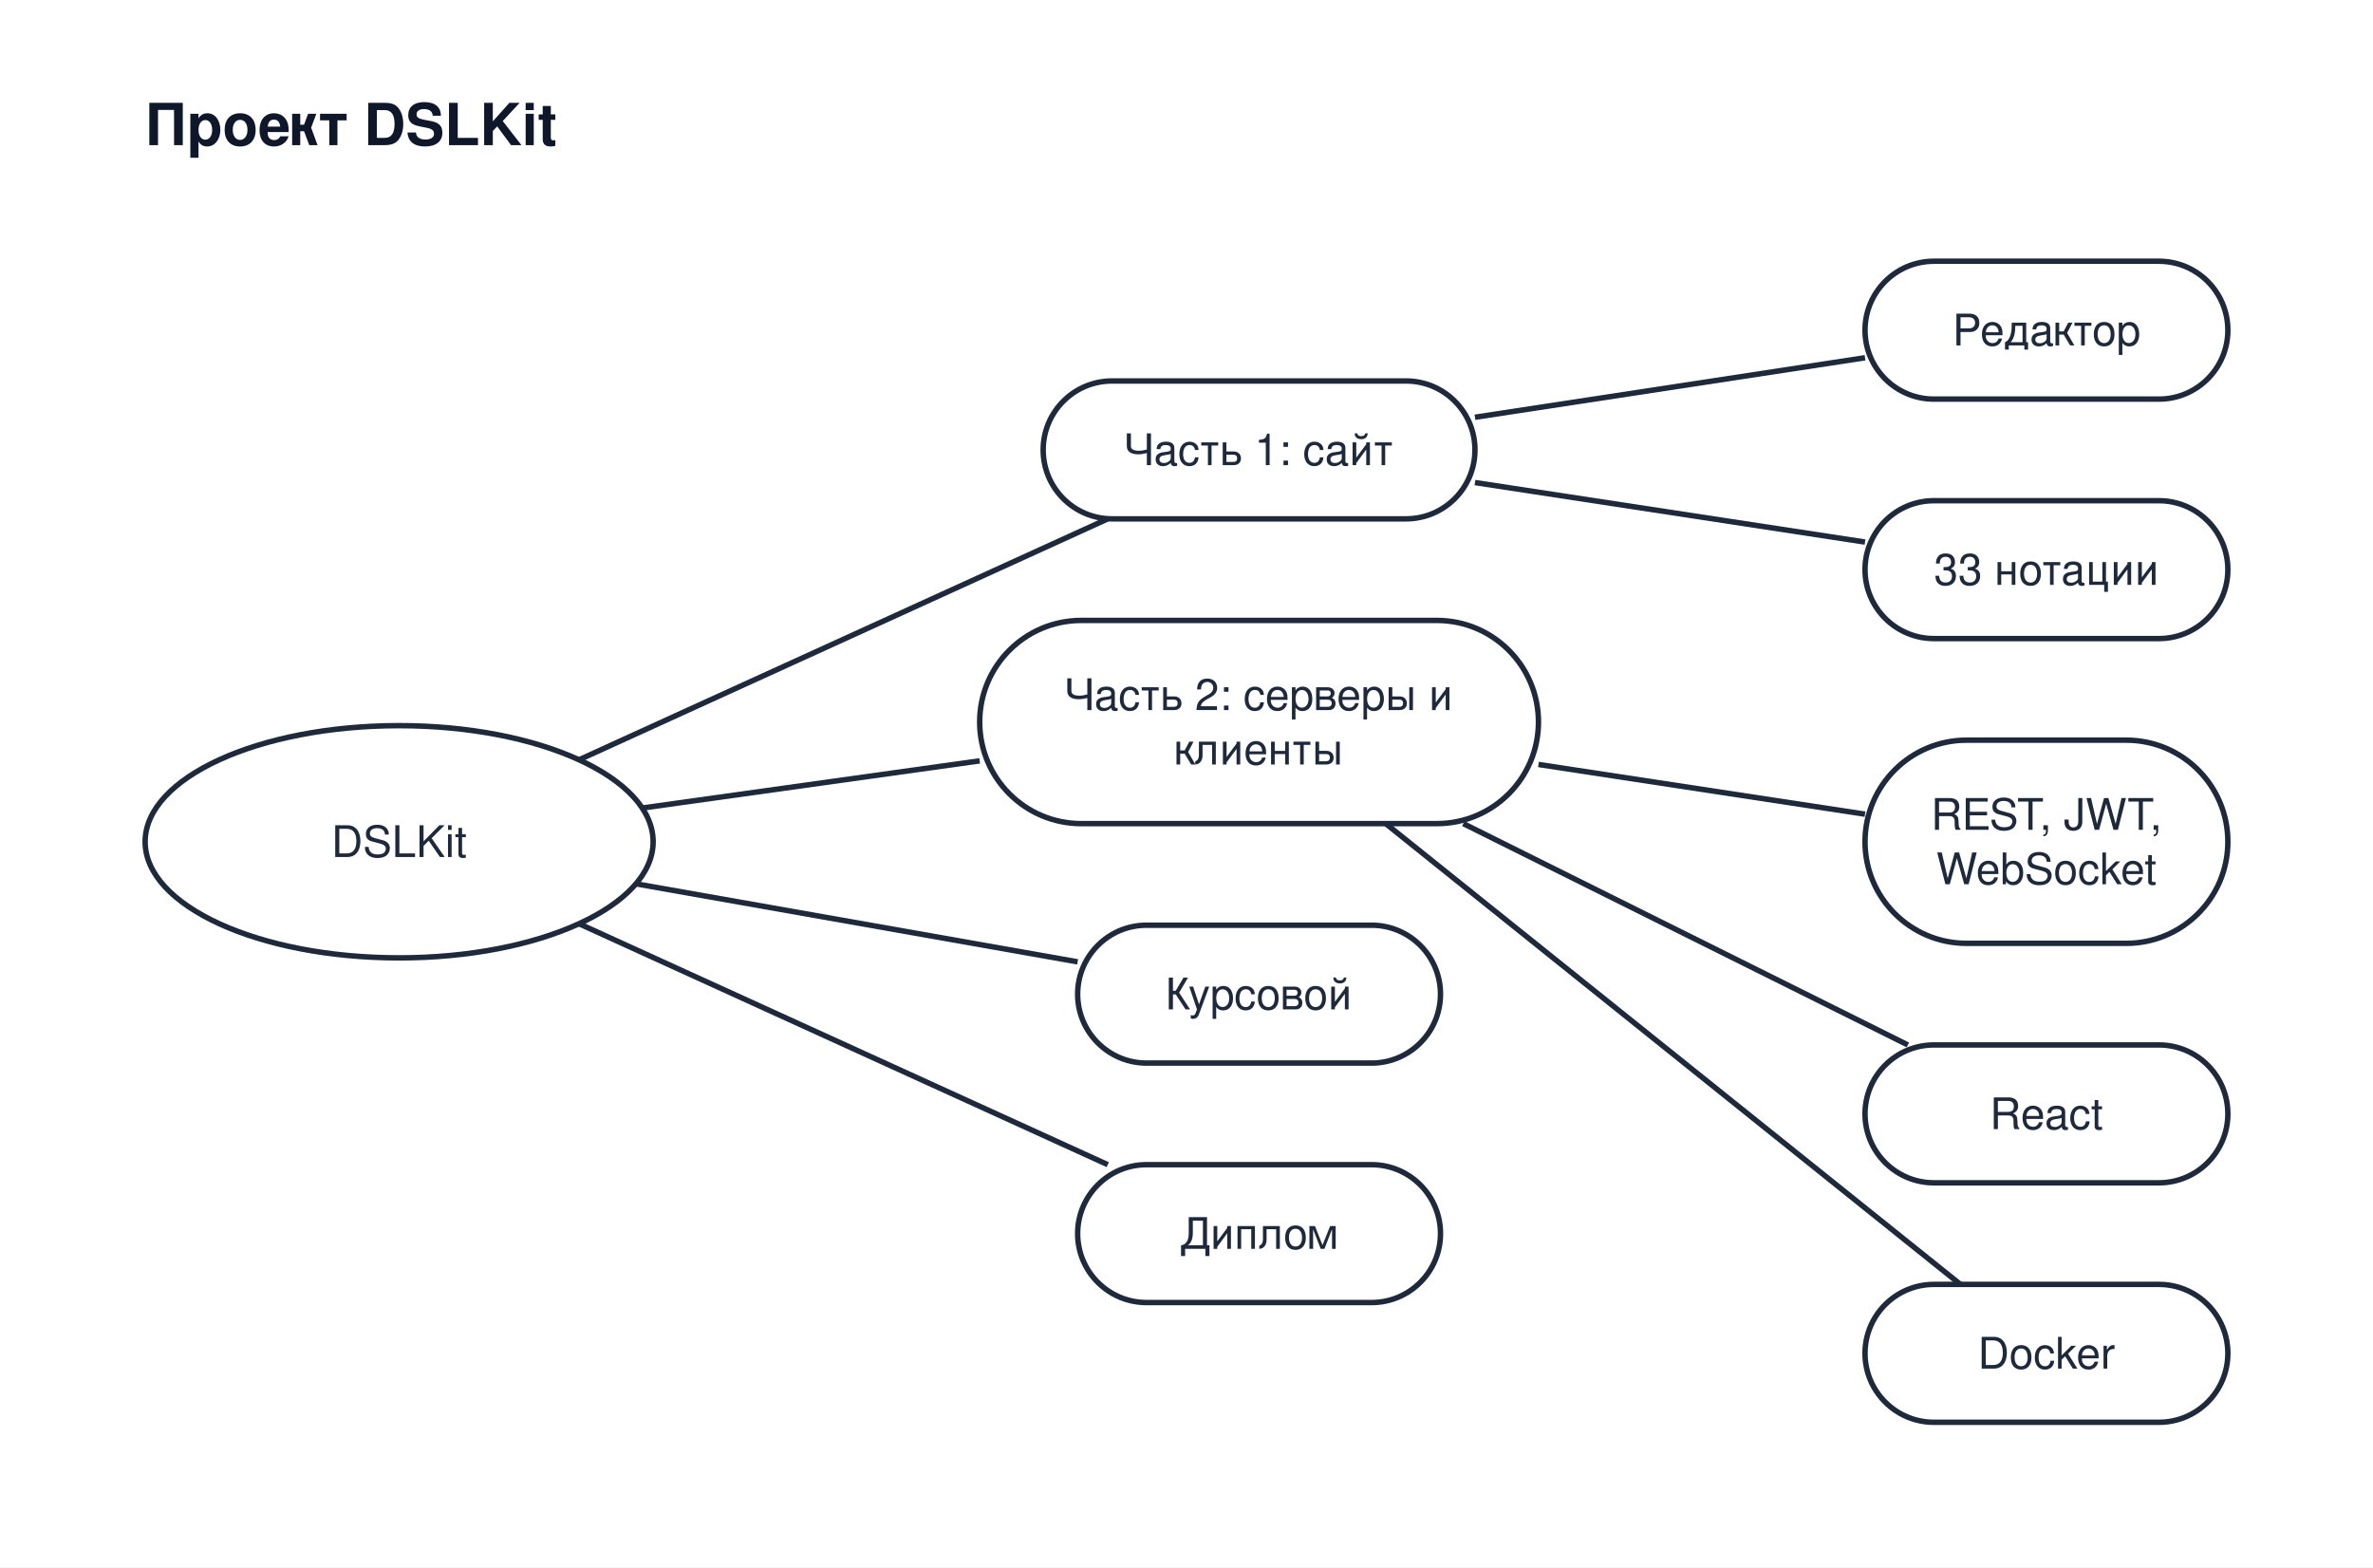
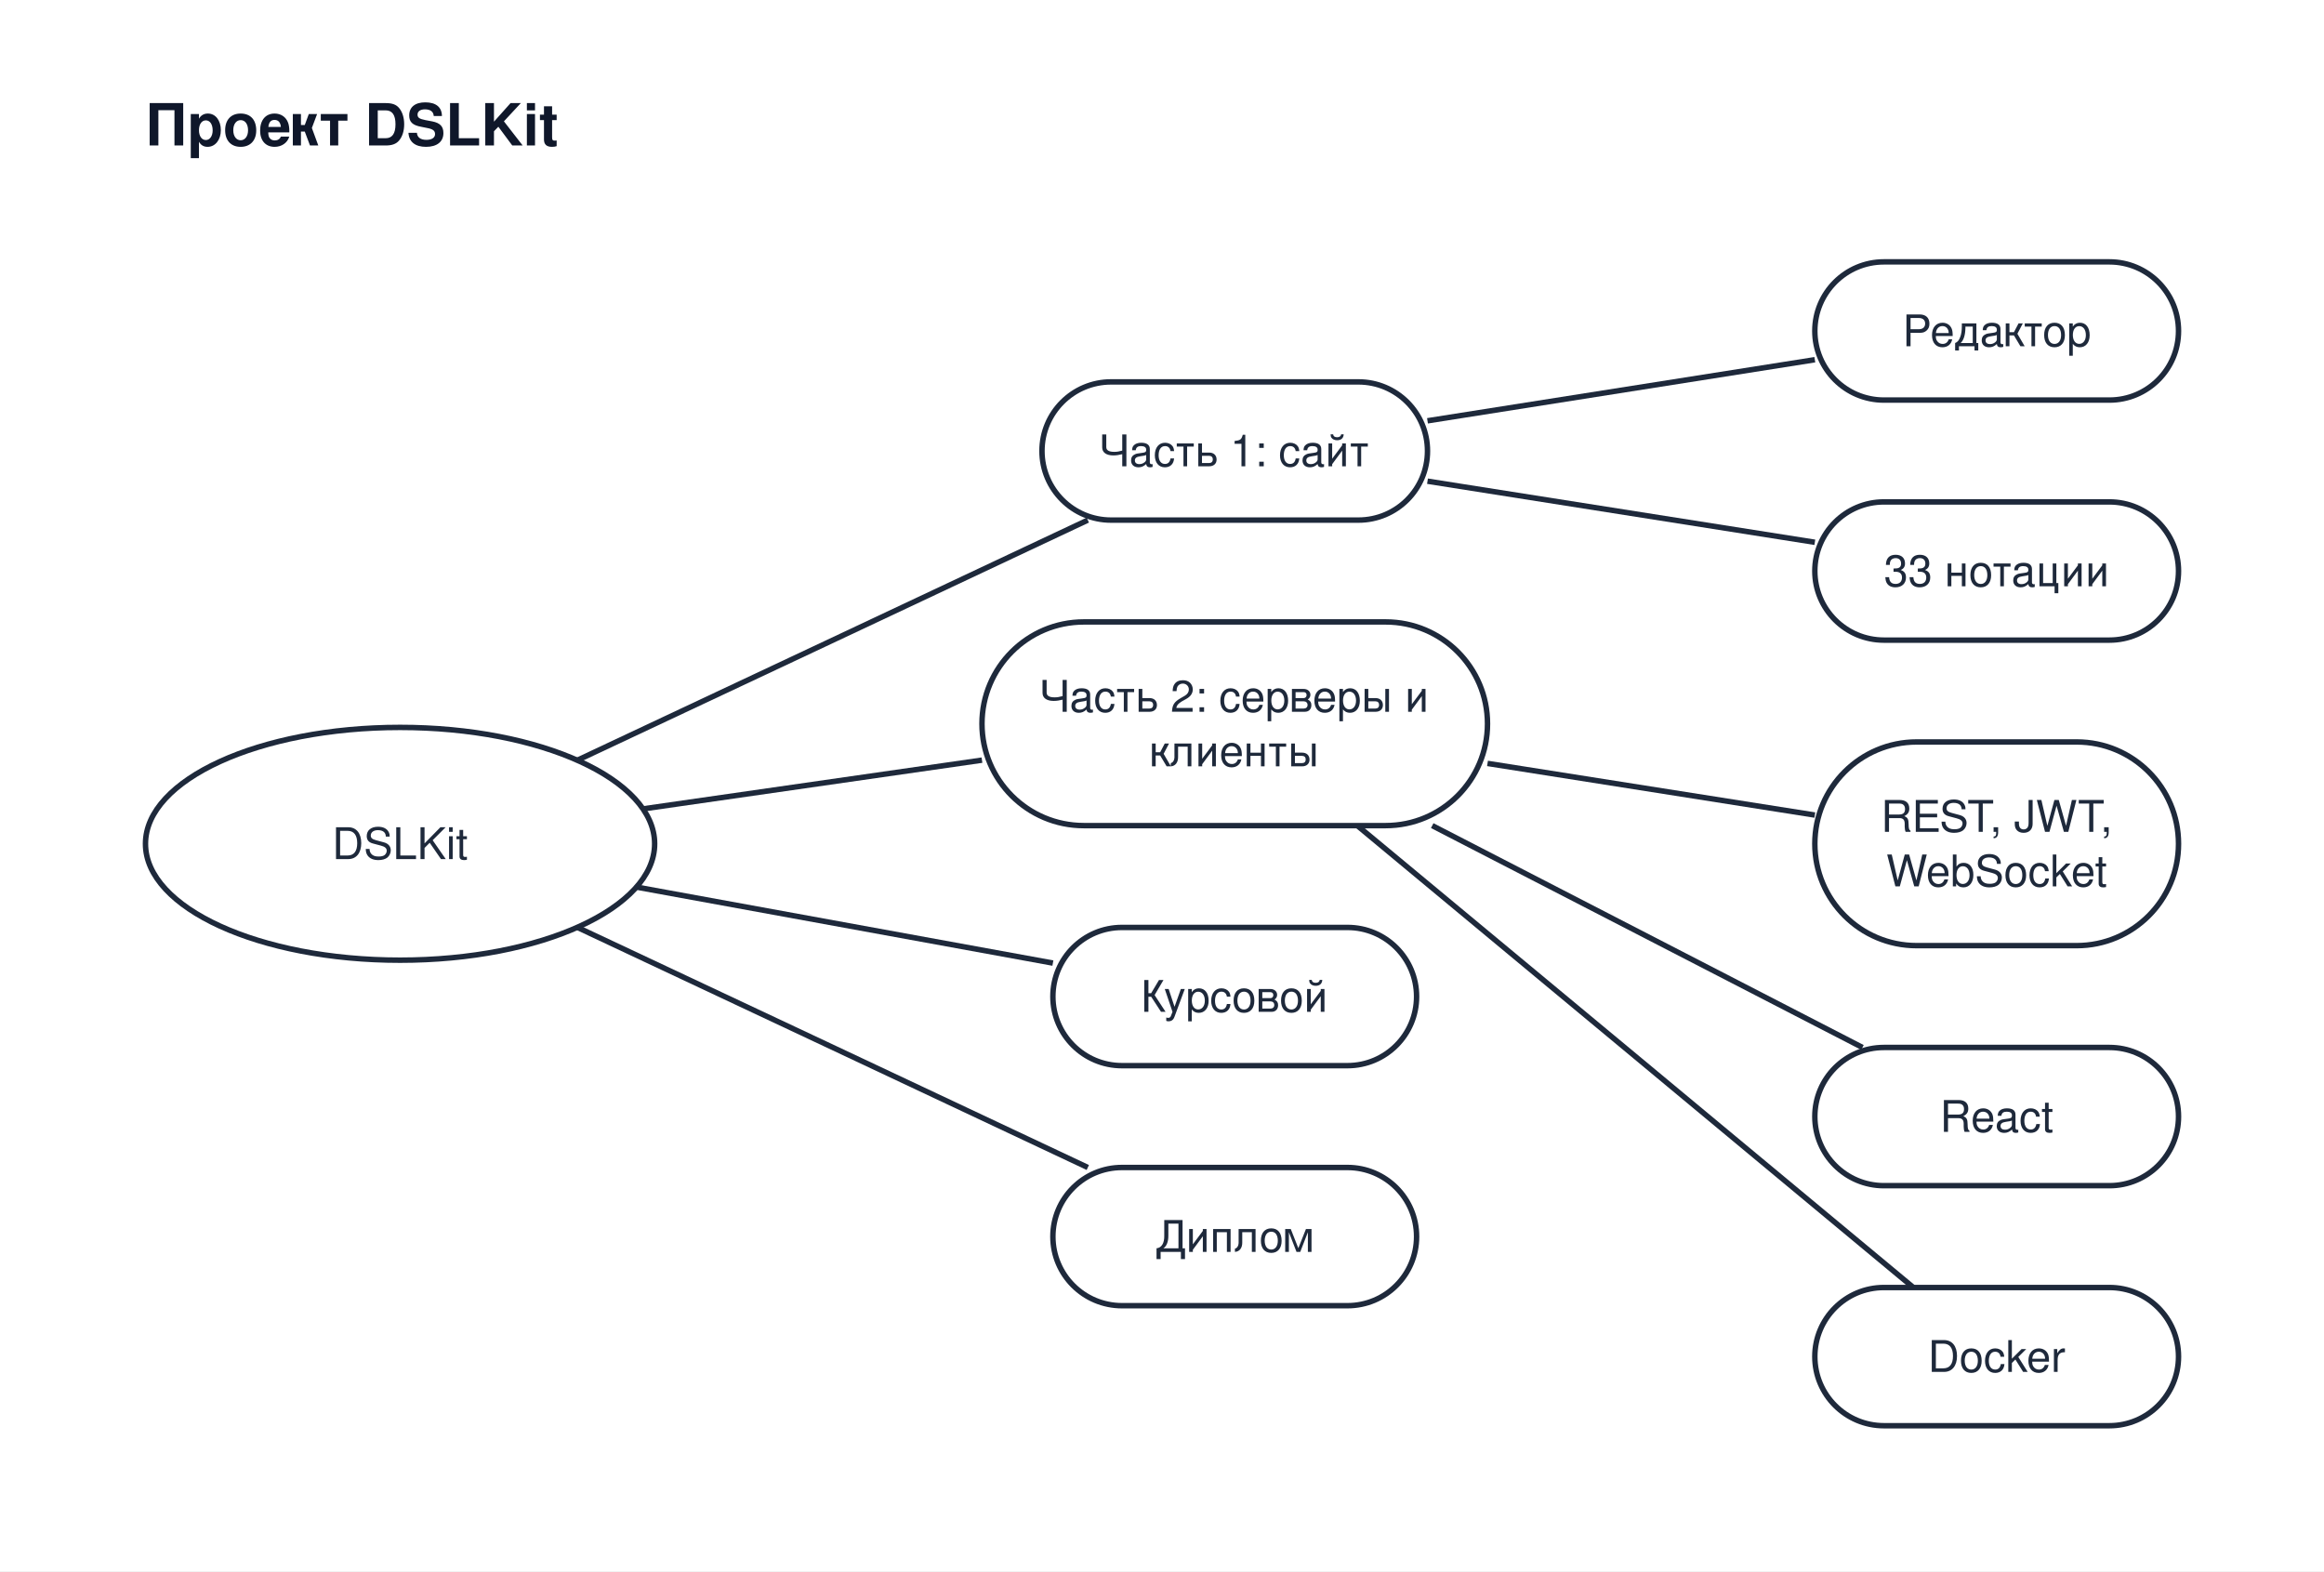
- <svg xmlns="http://www.w3.org/2000/svg" width="654" height="432" viewBox="0 0 654 432" font-family="Helvetica, Arial, sans-serif" role="img" aria-label="Диаграмма: Собственный движок (в браузере)">
+ <svg xmlns="http://www.w3.org/2000/svg" width="639" height="432" viewBox="0 0 639 432" font-family="Helvetica, Arial, sans-serif" role="img" aria-label="Диаграмма: Собственный движок (в браузере)">
  <defs>
    <marker id="m-arrow" viewBox="0 0 10 10" refX="10" refY="5" markerWidth="10" markerHeight="10" markerUnits="userSpaceOnUse" orient="auto-start-reverse">
      <path d="M0 0L10 5L0 10Z" fill="#1e293b" />
    </marker>
    <marker id="m-open" viewBox="0 0 10 10" refX="10" refY="5" markerWidth="10" markerHeight="10" markerUnits="userSpaceOnUse" orient="auto-start-reverse">
      <path d="M0 0L10 5L0 10" fill="none" stroke="#1e293b" stroke-width="1.5" />
    </marker>
    <marker id="m-triangle" viewBox="0 0 12 12" refX="12" refY="6" markerWidth="12" markerHeight="12" markerUnits="userSpaceOnUse" orient="auto-start-reverse">
      <path d="M0 0L12 6L0 12Z" fill="#ffffff" stroke="#1e293b" stroke-width="1.5" />
    </marker>
    <marker id="m-diamond" viewBox="0 0 16 10" refX="16" refY="5" markerWidth="16" markerHeight="10" markerUnits="userSpaceOnUse" orient="auto-start-reverse">
      <path d="M0 5L8 0L16 5L8 10Z" fill="#ffffff" stroke="#1e293b" stroke-width="1.5" />
    </marker>
    <marker id="m-diamond-filled" viewBox="0 0 16 10" refX="16" refY="5" markerWidth="16" markerHeight="10" markerUnits="userSpaceOnUse" orient="auto-start-reverse">
      <path d="M0 5L8 0L16 5L8 10Z" fill="#1e293b" />
    </marker>
    <marker id="m-one" viewBox="0 0 14 14" refX="14" refY="7" markerWidth="14" markerHeight="14" markerUnits="userSpaceOnUse" orient="auto-start-reverse">
      <path d="M7 1V13M11 1V13" stroke="#1e293b" stroke-width="1.5" />
    </marker>
    <marker id="m-many" viewBox="0 0 14 14" refX="14" refY="7" markerWidth="14" markerHeight="14" markerUnits="userSpaceOnUse" orient="auto-start-reverse">
      <path d="M14 7L2 1M14 7L2 7M14 7L2 13" fill="none" stroke="#1e293b" stroke-width="1.5" />
    </marker>
    <marker id="m-zero-one" viewBox="0 0 18 14" refX="18" refY="7" markerWidth="18" markerHeight="14" markerUnits="userSpaceOnUse" orient="auto-start-reverse">
      <circle cx="5" cy="7" r="4" fill="#ffffff" stroke="#1e293b" stroke-width="1.5" />
      <path d="M13 1V13" stroke="#1e293b" stroke-width="1.5" />
    </marker>
    <marker id="m-one-many" viewBox="0 0 14 14" refX="14" refY="7" markerWidth="14" markerHeight="14" markerUnits="userSpaceOnUse" orient="auto-start-reverse">
      <path d="M14 7L2 1M14 7L2 7M14 7L2 13M5 1V13" fill="none" stroke="#1e293b" stroke-width="1.5" />
    </marker>
  </defs>
-   <rect width="654" height="432" fill="#ffffff" />
+   <rect width="639" height="432" fill="#ffffff" />
  <text x="40" y="40" font-size="16" font-weight="700" fill="#0f172a">Проект DSLKit</text>
-   <path class="notation__edge" id="edge-0" d="M159.6 209.4Q228.5 178 305.3 143" fill="none" stroke="#1e293b" stroke-width="1.5" />
-   <path class="notation__edge" id="edge-1" d="M177 222.7Q228.5 215.5 270 209.7" fill="none" stroke="#1e293b" stroke-width="1.5" />
-   <path class="notation__edge" id="edge-2" d="M175.3 243.6Q228.5 253 297 265.1" fill="none" stroke="#1e293b" stroke-width="1.5" />
-   <path class="notation__edge" id="edge-3" d="M159.6 254.6Q228.5 286 305.3 321" fill="none" stroke="#1e293b" stroke-width="1.5" />
-   <path class="notation__edge" id="edge-4" d="M406.5 115Q455.5 107.5 514 98.6" fill="none" stroke="#1e293b" stroke-width="1.5" />
-   <path class="notation__edge" id="edge-5" d="M406.5 133Q455.5 140.5 514 149.4" fill="none" stroke="#1e293b" stroke-width="1.5" />
-   <path class="notation__edge" id="edge-6" d="M424 210.7Q455.5 215.5 514 224.4" fill="none" stroke="#1e293b" stroke-width="1.5" />
-   <path class="notation__edge" id="edge-7" d="M403.3 227Q455.5 253 525.8 288" fill="none" stroke="#1e293b" stroke-width="1.5" />
-   <path class="notation__edge" id="edge-8" d="M381.9 227Q455.5 286 540.3 354" fill="none" stroke="#1e293b" stroke-width="1.5" />
+   <path class="notation__edge" id="edge-0" d="M158.8 209Q224.8 178 299.1 143" fill="none" stroke="#1e293b" stroke-width="1.5" />
+   <path class="notation__edge" id="edge-1" d="M176.8 222.4Q224.8 215.5 270 209" fill="none" stroke="#1e293b" stroke-width="1.5" />
+   <path class="notation__edge" id="edge-2" d="M175 243.9Q224.8 253 289.5 264.8" fill="none" stroke="#1e293b" stroke-width="1.5" />
+   <path class="notation__edge" id="edge-3" d="M158.8 255Q224.8 286 299.1 321" fill="none" stroke="#1e293b" stroke-width="1.5" />
+   <path class="notation__edge" id="edge-4" d="M392.5 115.7Q444.3 107.5 499 98.9" fill="none" stroke="#1e293b" stroke-width="1.5" />
+   <path class="notation__edge" id="edge-5" d="M392.5 132.3Q444.3 140.5 499 149.1" fill="none" stroke="#1e293b" stroke-width="1.5" />
+   <path class="notation__edge" id="edge-6" d="M409 209.9Q444.3 215.5 499 224.1" fill="none" stroke="#1e293b" stroke-width="1.5" />
+   <path class="notation__edge" id="edge-7" d="M393.8 227Q444.3 253 512.1 288" fill="none" stroke="#1e293b" stroke-width="1.5" />
+   <path class="notation__edge" id="edge-8" d="M373.2 227Q444.3 286 526.1 354" fill="none" stroke="#1e293b" stroke-width="1.5" />
  <g class="notation__node" data-id="r" data-cx="110" data-cy="232" tabindex="0" role="button" aria-label="r">
    <ellipse cx="110" cy="232" rx="70" ry="32" fill="#ffffff" stroke="#1e293b" stroke-width="1.5" />
    <text x="110" y="232" dy="0.35em" text-anchor="middle" font-size="12" font-weight="400" fill="#1e293b">DSLKit</text>
  </g>
-   <g class="notation__node" data-id="p1" data-cx="347" data-cy="124" tabindex="0" role="button" aria-label="p1">
-     <rect x="287.5" y="105" width="119" height="38" rx="19" fill="#ffffff" stroke="#1e293b" stroke-width="1.5" />
-     <text x="347" y="124" dy="0.35em" text-anchor="middle" font-size="12" font-weight="400" fill="#1e293b">Часть 1: сайт</text>
+   <g class="notation__node" data-id="p1" data-cx="339.5" data-cy="124" tabindex="0" role="button" aria-label="p1">
+     <rect x="286.5" y="105" width="106" height="38" rx="19" fill="#ffffff" stroke="#1e293b" stroke-width="1.5" />
+     <text x="339.5" y="124" dy="0.35em" text-anchor="middle" font-size="12" font-weight="400" fill="#1e293b">Часть 1: сайт</text>
  </g>
-   <g class="notation__node" data-id="p2" data-cx="347" data-cy="199" tabindex="0" role="button" aria-label="p2">
-     <rect x="270" y="171" width="154" height="56" rx="28" fill="#ffffff" stroke="#1e293b" stroke-width="1.5" />
-     <text x="347" y="191.5" dy="0.35em" text-anchor="middle" font-size="12" font-weight="400" fill="#1e293b">Часть 2: серверы и</text>
-     <text x="347" y="206.5" dy="0.35em" text-anchor="middle" font-size="12" font-weight="400" fill="#1e293b">клиенты</text>
+   <g class="notation__node" data-id="p2" data-cx="339.5" data-cy="199" tabindex="0" role="button" aria-label="p2">
+     <rect x="270" y="171" width="139" height="56" rx="28" fill="#ffffff" stroke="#1e293b" stroke-width="1.5" />
+     <text x="339.5" y="191.5" dy="0.35em" text-anchor="middle" font-size="12" font-weight="400" fill="#1e293b">Часть 2: серверы и</text>
+     <text x="339.5" y="206.5" dy="0.35em" text-anchor="middle" font-size="12" font-weight="400" fill="#1e293b">клиенты</text>
  </g>
-   <g class="notation__node" data-id="cw" data-cx="347" data-cy="274" tabindex="0" role="button" aria-label="cw">
-     <rect x="297" y="255" width="100" height="38" rx="19" fill="#ffffff" stroke="#1e293b" stroke-width="1.5" />
-     <text x="347" y="274" dy="0.35em" text-anchor="middle" font-size="12" font-weight="400" fill="#1e293b">Курсовой</text>
+   <g class="notation__node" data-id="cw" data-cx="339.5" data-cy="274" tabindex="0" role="button" aria-label="cw">
+     <rect x="289.5" y="255" width="100" height="38" rx="19" fill="#ffffff" stroke="#1e293b" stroke-width="1.5" />
+     <text x="339.5" y="274" dy="0.35em" text-anchor="middle" font-size="12" font-weight="400" fill="#1e293b">Курсовой</text>
  </g>
-   <g class="notation__node" data-id="dp" data-cx="347" data-cy="340" tabindex="0" role="button" aria-label="dp">
-     <rect x="297" y="321" width="100" height="38" rx="19" fill="#ffffff" stroke="#1e293b" stroke-width="1.5" />
-     <text x="347" y="340" dy="0.35em" text-anchor="middle" font-size="12" font-weight="400" fill="#1e293b">Диплом</text>
+   <g class="notation__node" data-id="dp" data-cx="339.5" data-cy="340" tabindex="0" role="button" aria-label="dp">
+     <rect x="289.5" y="321" width="100" height="38" rx="19" fill="#ffffff" stroke="#1e293b" stroke-width="1.5" />
+     <text x="339.5" y="340" dy="0.35em" text-anchor="middle" font-size="12" font-weight="400" fill="#1e293b">Диплом</text>
  </g>
-   <g class="notation__node" data-id="ed" data-cx="564" data-cy="91" tabindex="0" role="button" aria-label="ed">
-     <rect x="514" y="72" width="100" height="38" rx="19" fill="#ffffff" stroke="#1e293b" stroke-width="1.5" />
-     <text x="564" y="91" dy="0.35em" text-anchor="middle" font-size="12" font-weight="400" fill="#1e293b">Редактор</text>
+   <g class="notation__node" data-id="ed" data-cx="549" data-cy="91" tabindex="0" role="button" aria-label="ed">
+     <rect x="499" y="72" width="100" height="38" rx="19" fill="#ffffff" stroke="#1e293b" stroke-width="1.5" />
+     <text x="549" y="91" dy="0.35em" text-anchor="middle" font-size="12" font-weight="400" fill="#1e293b">Редактор</text>
  </g>
-   <g class="notation__node" data-id="nt" data-cx="564" data-cy="157" tabindex="0" role="button" aria-label="nt">
-     <rect x="514" y="138" width="100" height="38" rx="19" fill="#ffffff" stroke="#1e293b" stroke-width="1.5" />
-     <text x="564" y="157" dy="0.35em" text-anchor="middle" font-size="12" font-weight="400" fill="#1e293b">33 нотации</text>
+   <g class="notation__node" data-id="nt" data-cx="549" data-cy="157" tabindex="0" role="button" aria-label="nt">
+     <rect x="499" y="138" width="100" height="38" rx="19" fill="#ffffff" stroke="#1e293b" stroke-width="1.5" />
+     <text x="549" y="157" dy="0.35em" text-anchor="middle" font-size="12" font-weight="400" fill="#1e293b">33 нотации</text>
  </g>
-   <g class="notation__node" data-id="srv" data-cx="564" data-cy="232" tabindex="0" role="button" aria-label="srv">
-     <rect x="514" y="204" width="100" height="56" rx="28" fill="#ffffff" stroke="#1e293b" stroke-width="1.5" />
-     <text x="564" y="224.5" dy="0.35em" text-anchor="middle" font-size="12" font-weight="400" fill="#1e293b">REST, JWT,</text>
-     <text x="564" y="239.5" dy="0.35em" text-anchor="middle" font-size="12" font-weight="400" fill="#1e293b">WebSocket</text>
+   <g class="notation__node" data-id="srv" data-cx="549" data-cy="232" tabindex="0" role="button" aria-label="srv">
+     <rect x="499" y="204" width="100" height="56" rx="28" fill="#ffffff" stroke="#1e293b" stroke-width="1.5" />
+     <text x="549" y="224.5" dy="0.35em" text-anchor="middle" font-size="12" font-weight="400" fill="#1e293b">REST, JWT,</text>
+     <text x="549" y="239.5" dy="0.35em" text-anchor="middle" font-size="12" font-weight="400" fill="#1e293b">WebSocket</text>
  </g>
-   <g class="notation__node" data-id="cl" data-cx="564" data-cy="307" tabindex="0" role="button" aria-label="cl">
-     <rect x="514" y="288" width="100" height="38" rx="19" fill="#ffffff" stroke="#1e293b" stroke-width="1.5" />
-     <text x="564" y="307" dy="0.35em" text-anchor="middle" font-size="12" font-weight="400" fill="#1e293b">React</text>
+   <g class="notation__node" data-id="cl" data-cx="549" data-cy="307" tabindex="0" role="button" aria-label="cl">
+     <rect x="499" y="288" width="100" height="38" rx="19" fill="#ffffff" stroke="#1e293b" stroke-width="1.5" />
+     <text x="549" y="307" dy="0.35em" text-anchor="middle" font-size="12" font-weight="400" fill="#1e293b">React</text>
  </g>
-   <g class="notation__node" data-id="dk" data-cx="564" data-cy="373" tabindex="0" role="button" aria-label="dk">
-     <rect x="514" y="354" width="100" height="38" rx="19" fill="#ffffff" stroke="#1e293b" stroke-width="1.5" />
-     <text x="564" y="373" dy="0.35em" text-anchor="middle" font-size="12" font-weight="400" fill="#1e293b">Docker</text>
+   <g class="notation__node" data-id="dk" data-cx="549" data-cy="373" tabindex="0" role="button" aria-label="dk">
+     <rect x="499" y="354" width="100" height="38" rx="19" fill="#ffffff" stroke="#1e293b" stroke-width="1.5" />
+     <text x="549" y="373" dy="0.35em" text-anchor="middle" font-size="12" font-weight="400" fill="#1e293b">Docker</text>
  </g>
</svg>
